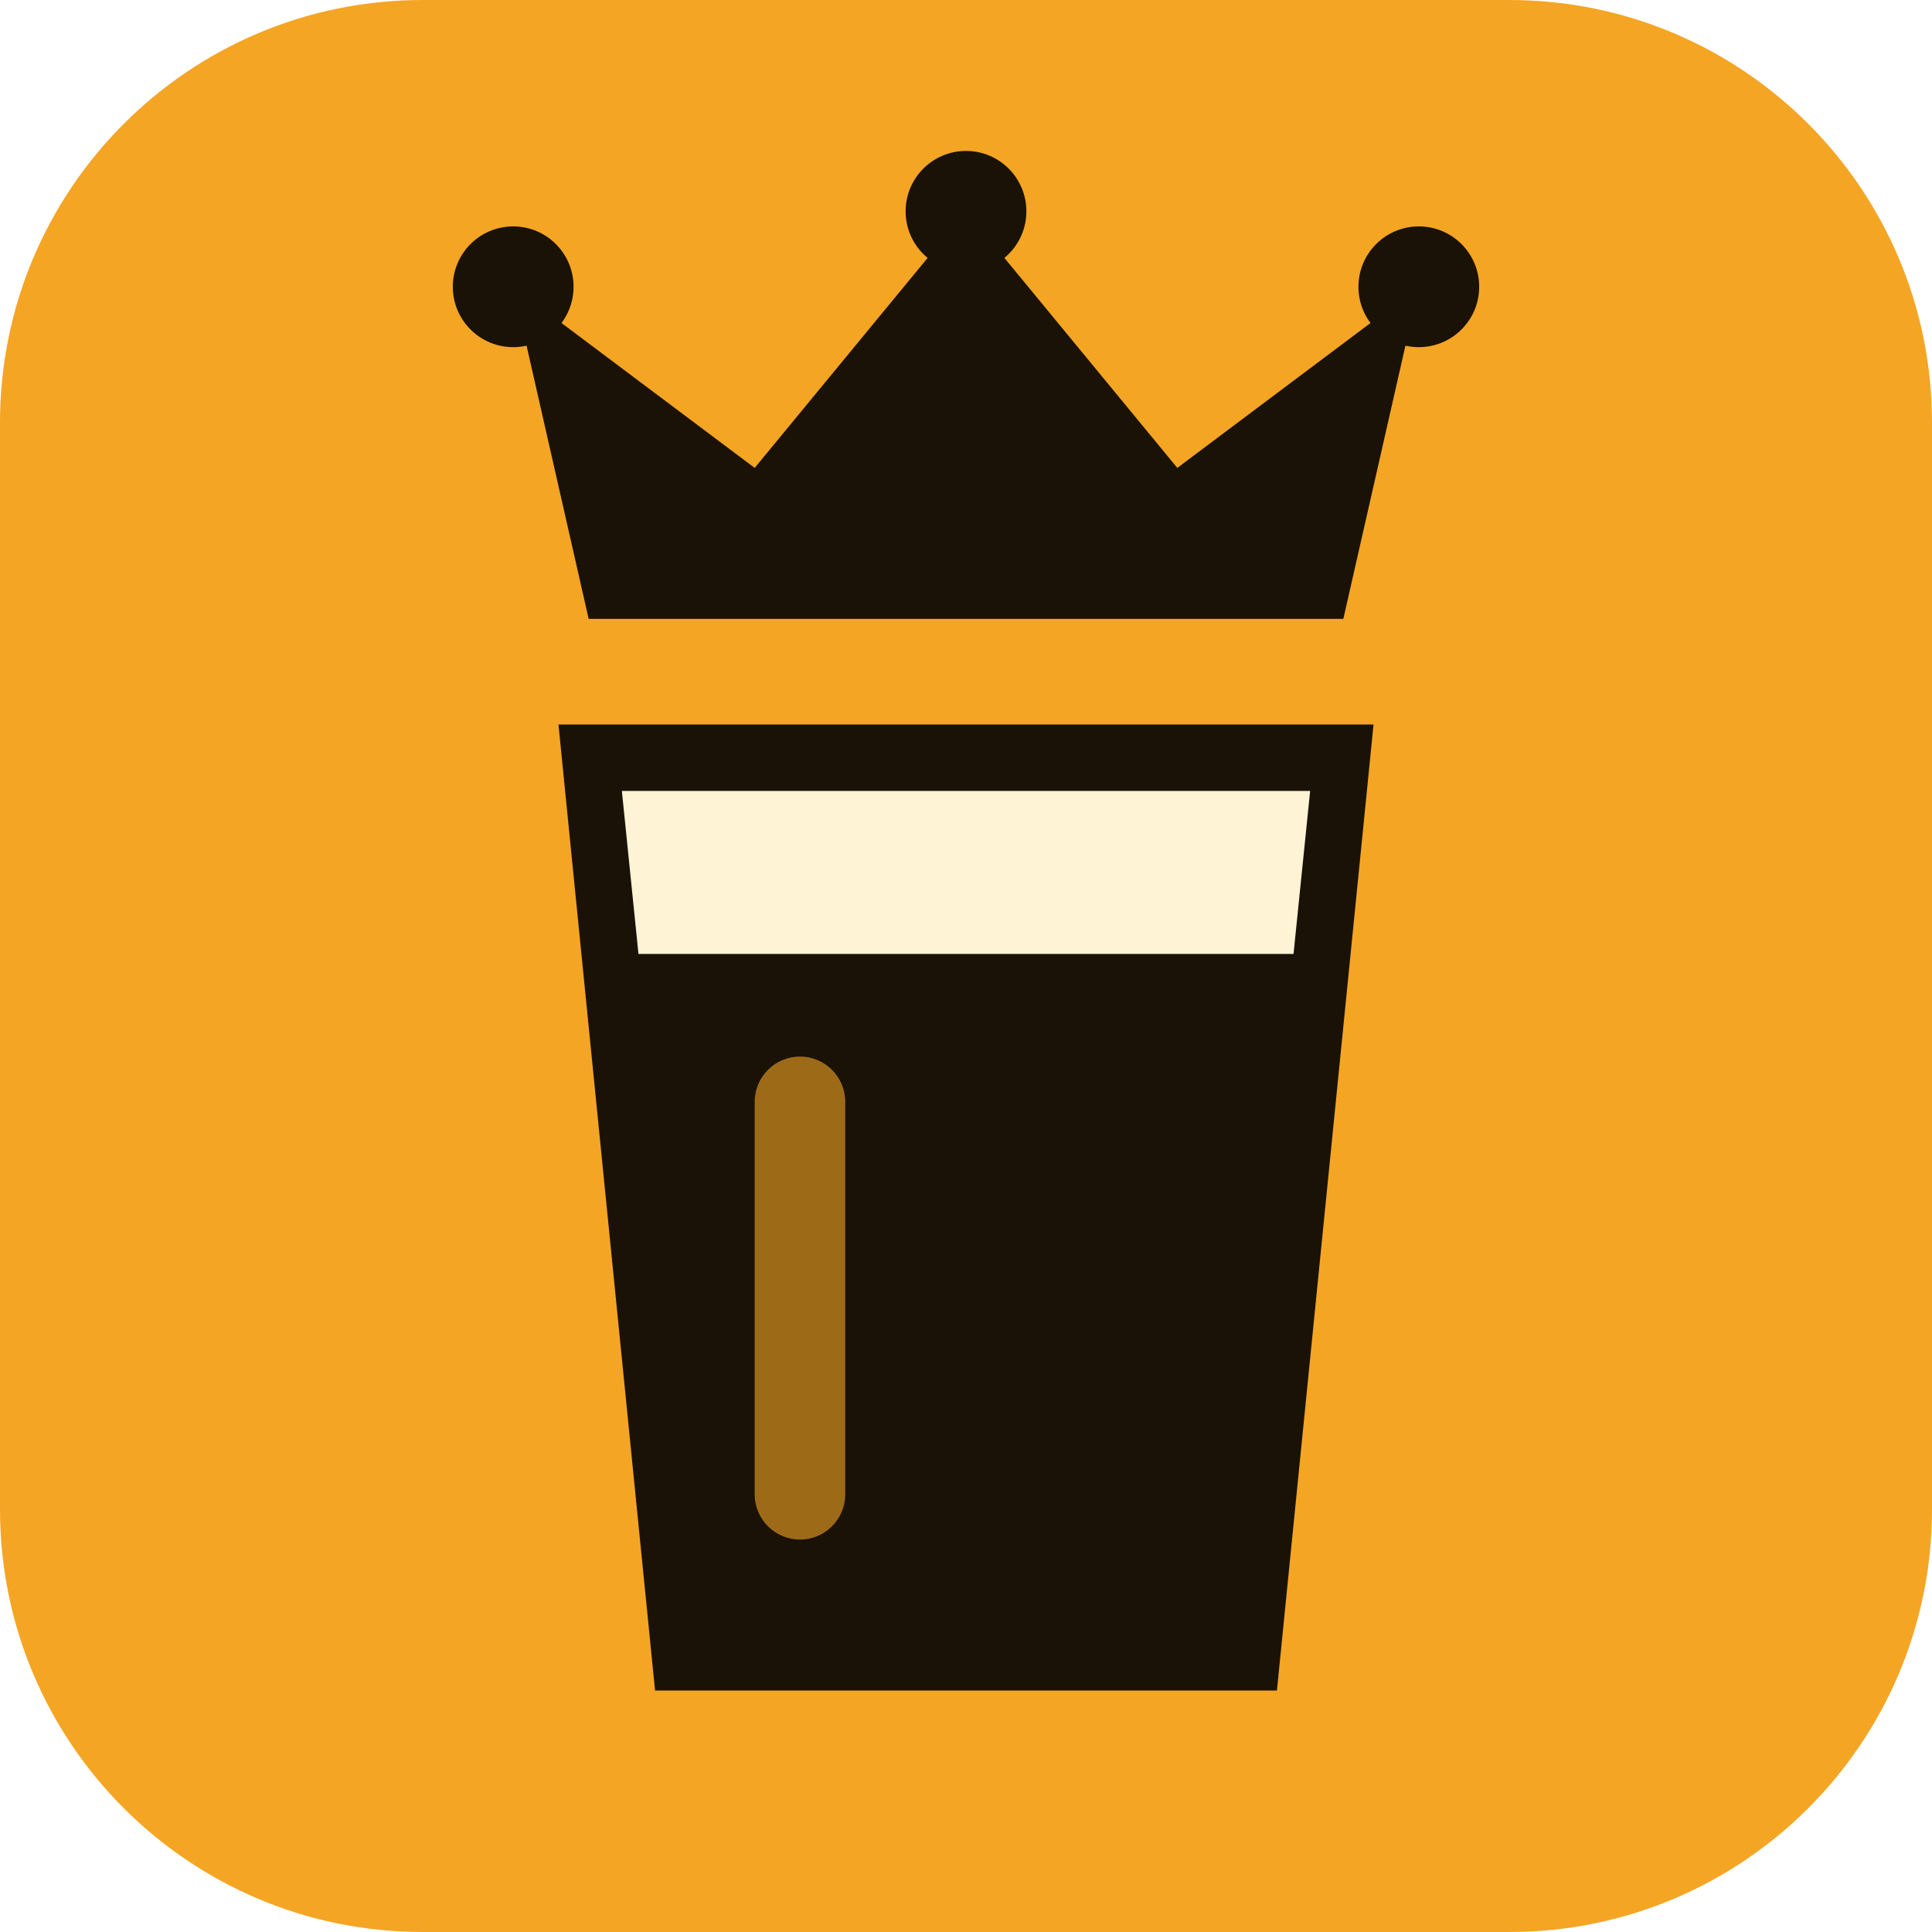
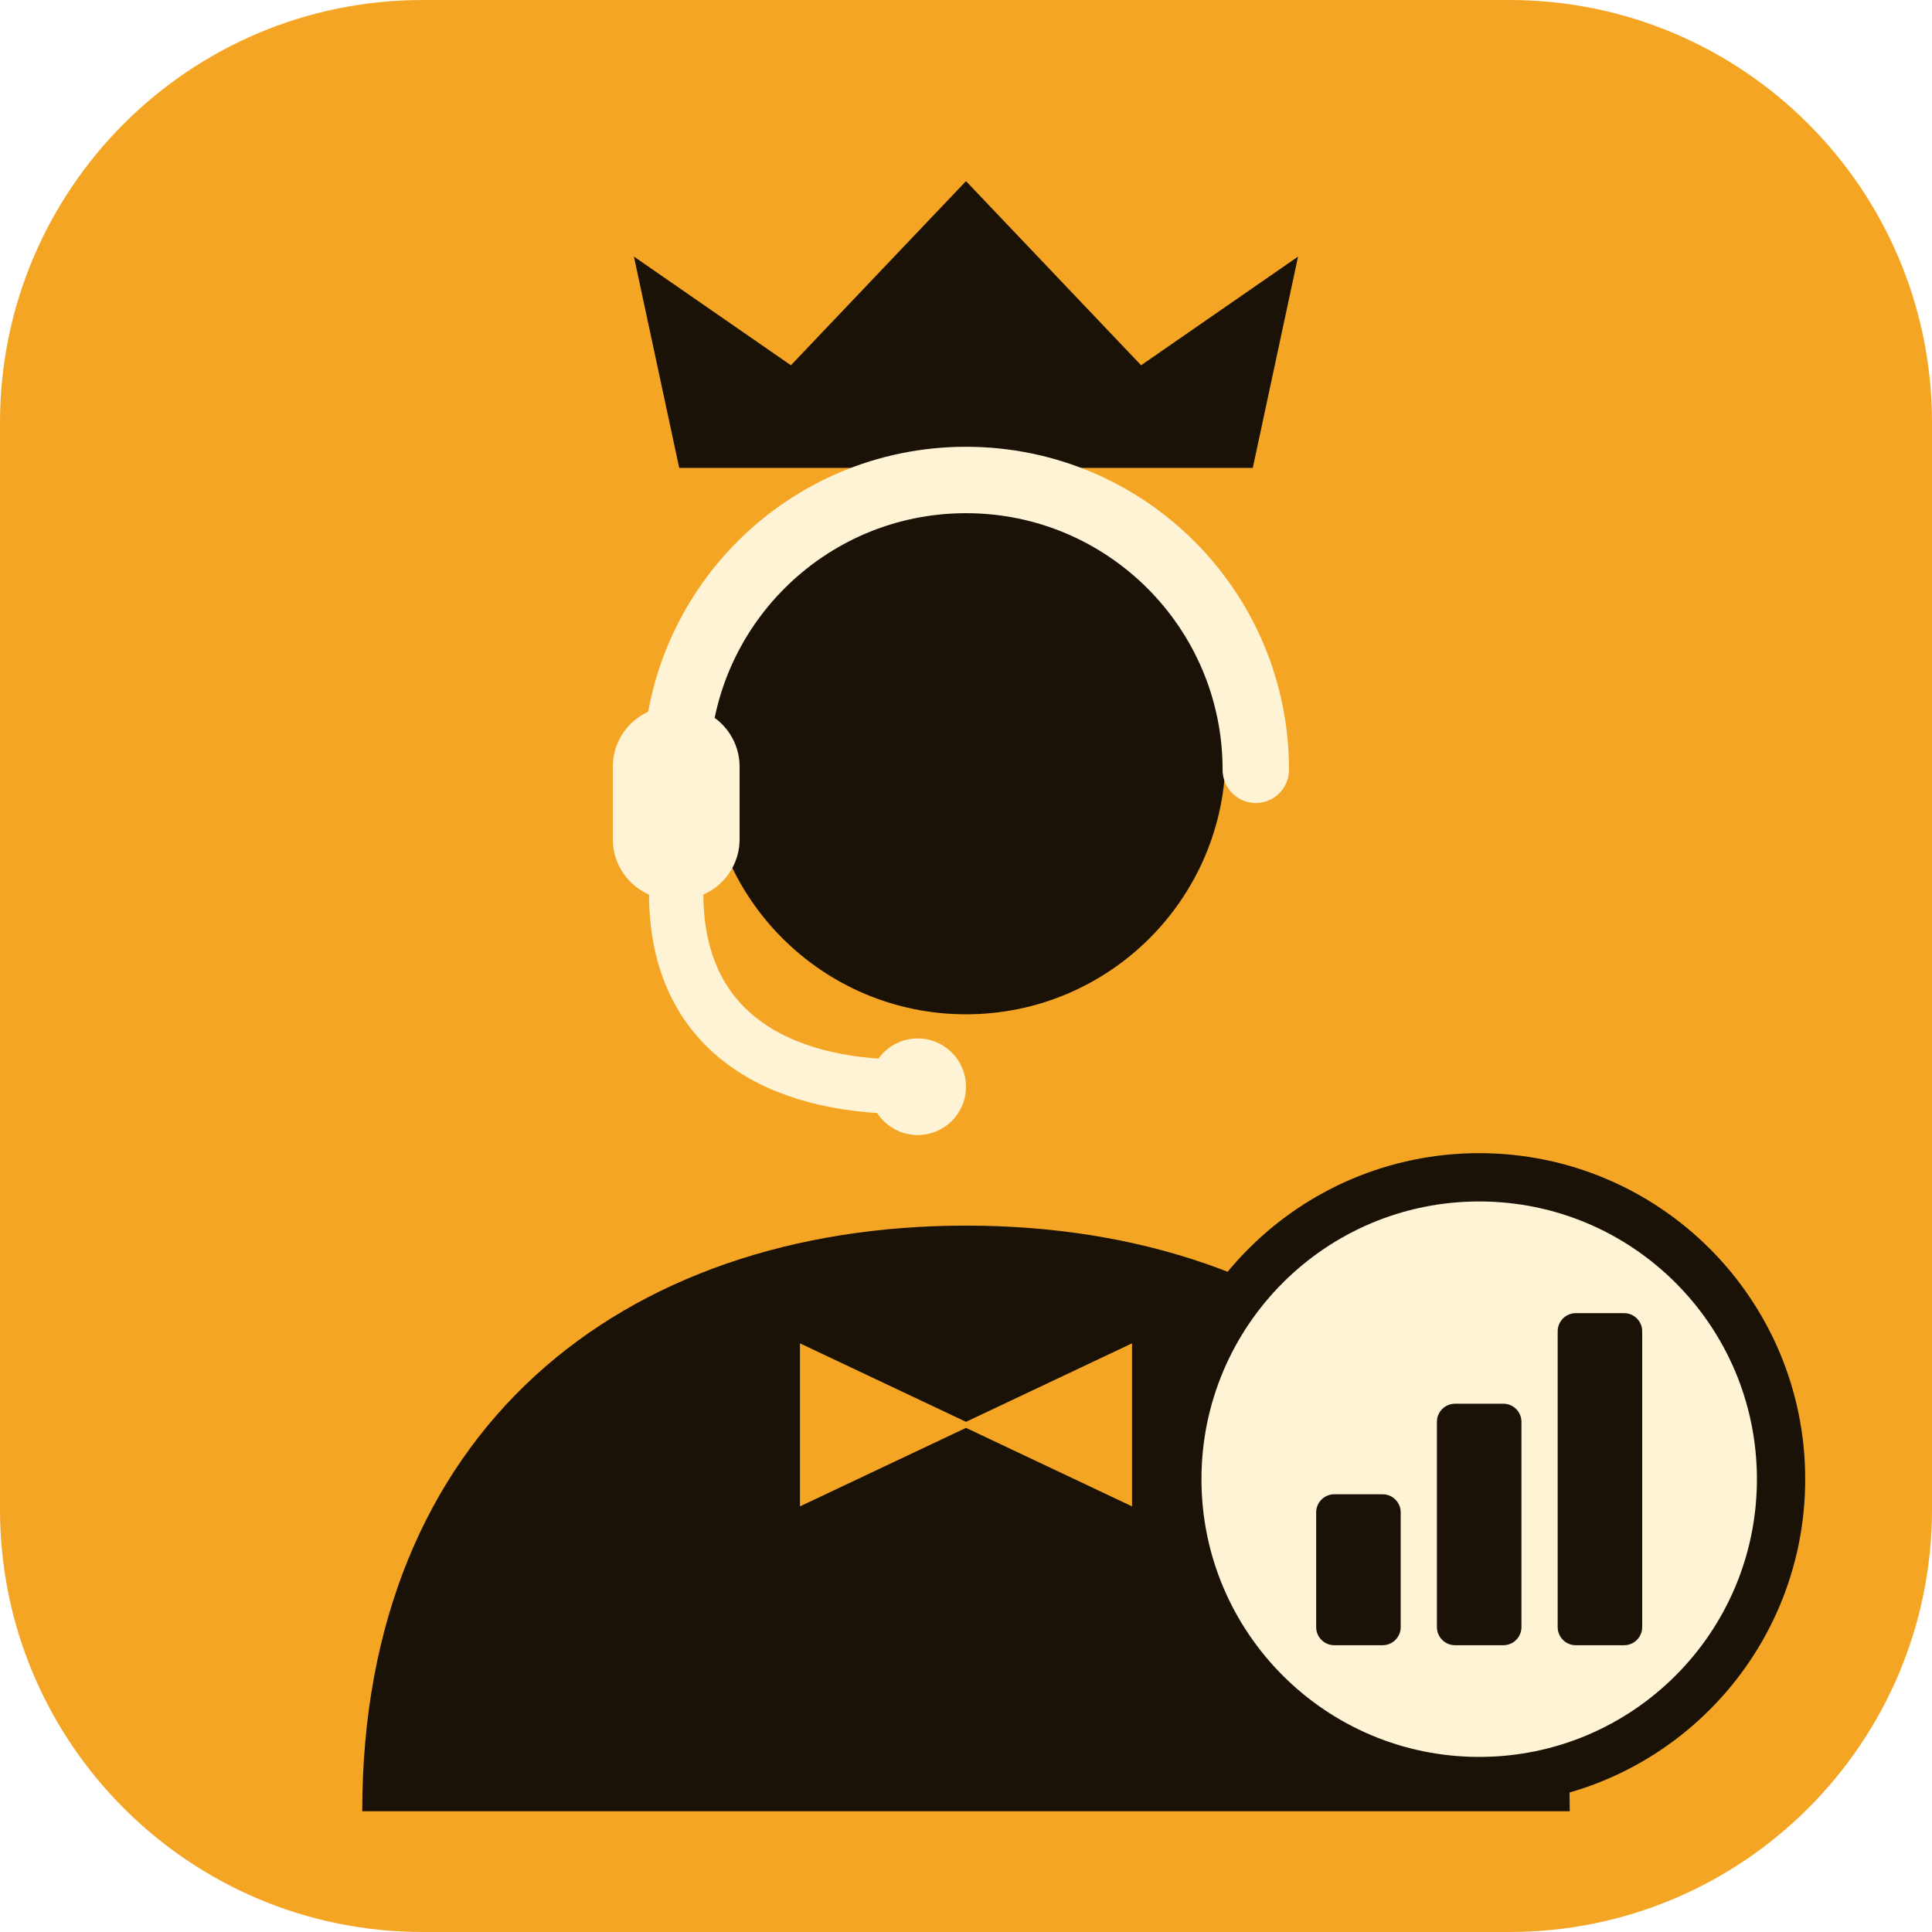
- <svg xmlns="http://www.w3.org/2000/svg" viewBox="0 0 64 64" role="img" aria-label="Baronix">
+ <svg xmlns="http://www.w3.org/2000/svg" viewBox="0 0 64 64" role="img" aria-label="BaronixTZ">
  <rect width="64" height="64" rx="14" fill="#f5a524" />
  <g fill="#1a1206">
-     <path d="M19.5 20.5 17 9.5l8 6 7-8.5 7 8.5 8-6-2.5 11z" />
-     <circle cx="17" cy="9.5" r="2" />
-     <circle cx="32" cy="7" r="2" />
-     <circle cx="47" cy="9.5" r="2" />
-     <path d="M18.5 24h27l-3.2 32H21.7z" />
+     <path d="M22.5 15.5 21 8.5l5.2 3.6L32 6l5.8 6.1L43 8.5l-1.5 7z" />
+     <circle cx="32" cy="25" r="8.6" />
+     <path d="M12 60c0-12.6 8.6-19.4 20-19.4S52 47.4 52 60z" />
  </g>
-   <path d="M20.6 26.2h22.8l-.55 5.4H21.15z" fill="#fff3d6" />
-   <rect x="25" y="35" width="3" height="16" rx="1.5" fill="#f5a524" opacity=".6" />
+   <path d="M22.4 25.5a9.6 9.6 0 0 1 19.2 0" fill="none" stroke="#fff3d6" stroke-width="2.2" stroke-linecap="round" />
+   <rect x="20.3" y="23.4" width="4.2" height="6.4" rx="2" fill="#fff3d6" />
+   <path d="M22.4 29.6c0 4.6 3.4 6.4 7.6 6.4" fill="none" stroke="#fff3d6" stroke-width="1.8" stroke-linecap="round" />
+   <circle cx="30.4" cy="36" r="1.6" fill="#fff3d6" />
+   <path d="M26.5 44.5l5.5 2.6 5.5-2.6v5.4l-5.5-2.6-5.5 2.6z" fill="#f5a524" />
+   <circle cx="49" cy="49" r="10" fill="#fff3d6" stroke="#1a1206" stroke-width="1.6" />
+   <g fill="#1a1206">
+     <rect x="43.6" y="49.5" width="2.8" height="5" rx=".6" />
+     <rect x="47.6" y="46.5" width="2.8" height="8" rx=".6" />
+     <rect x="51.6" y="43.5" width="2.8" height="11" rx=".6" />
+   </g>
</svg>
